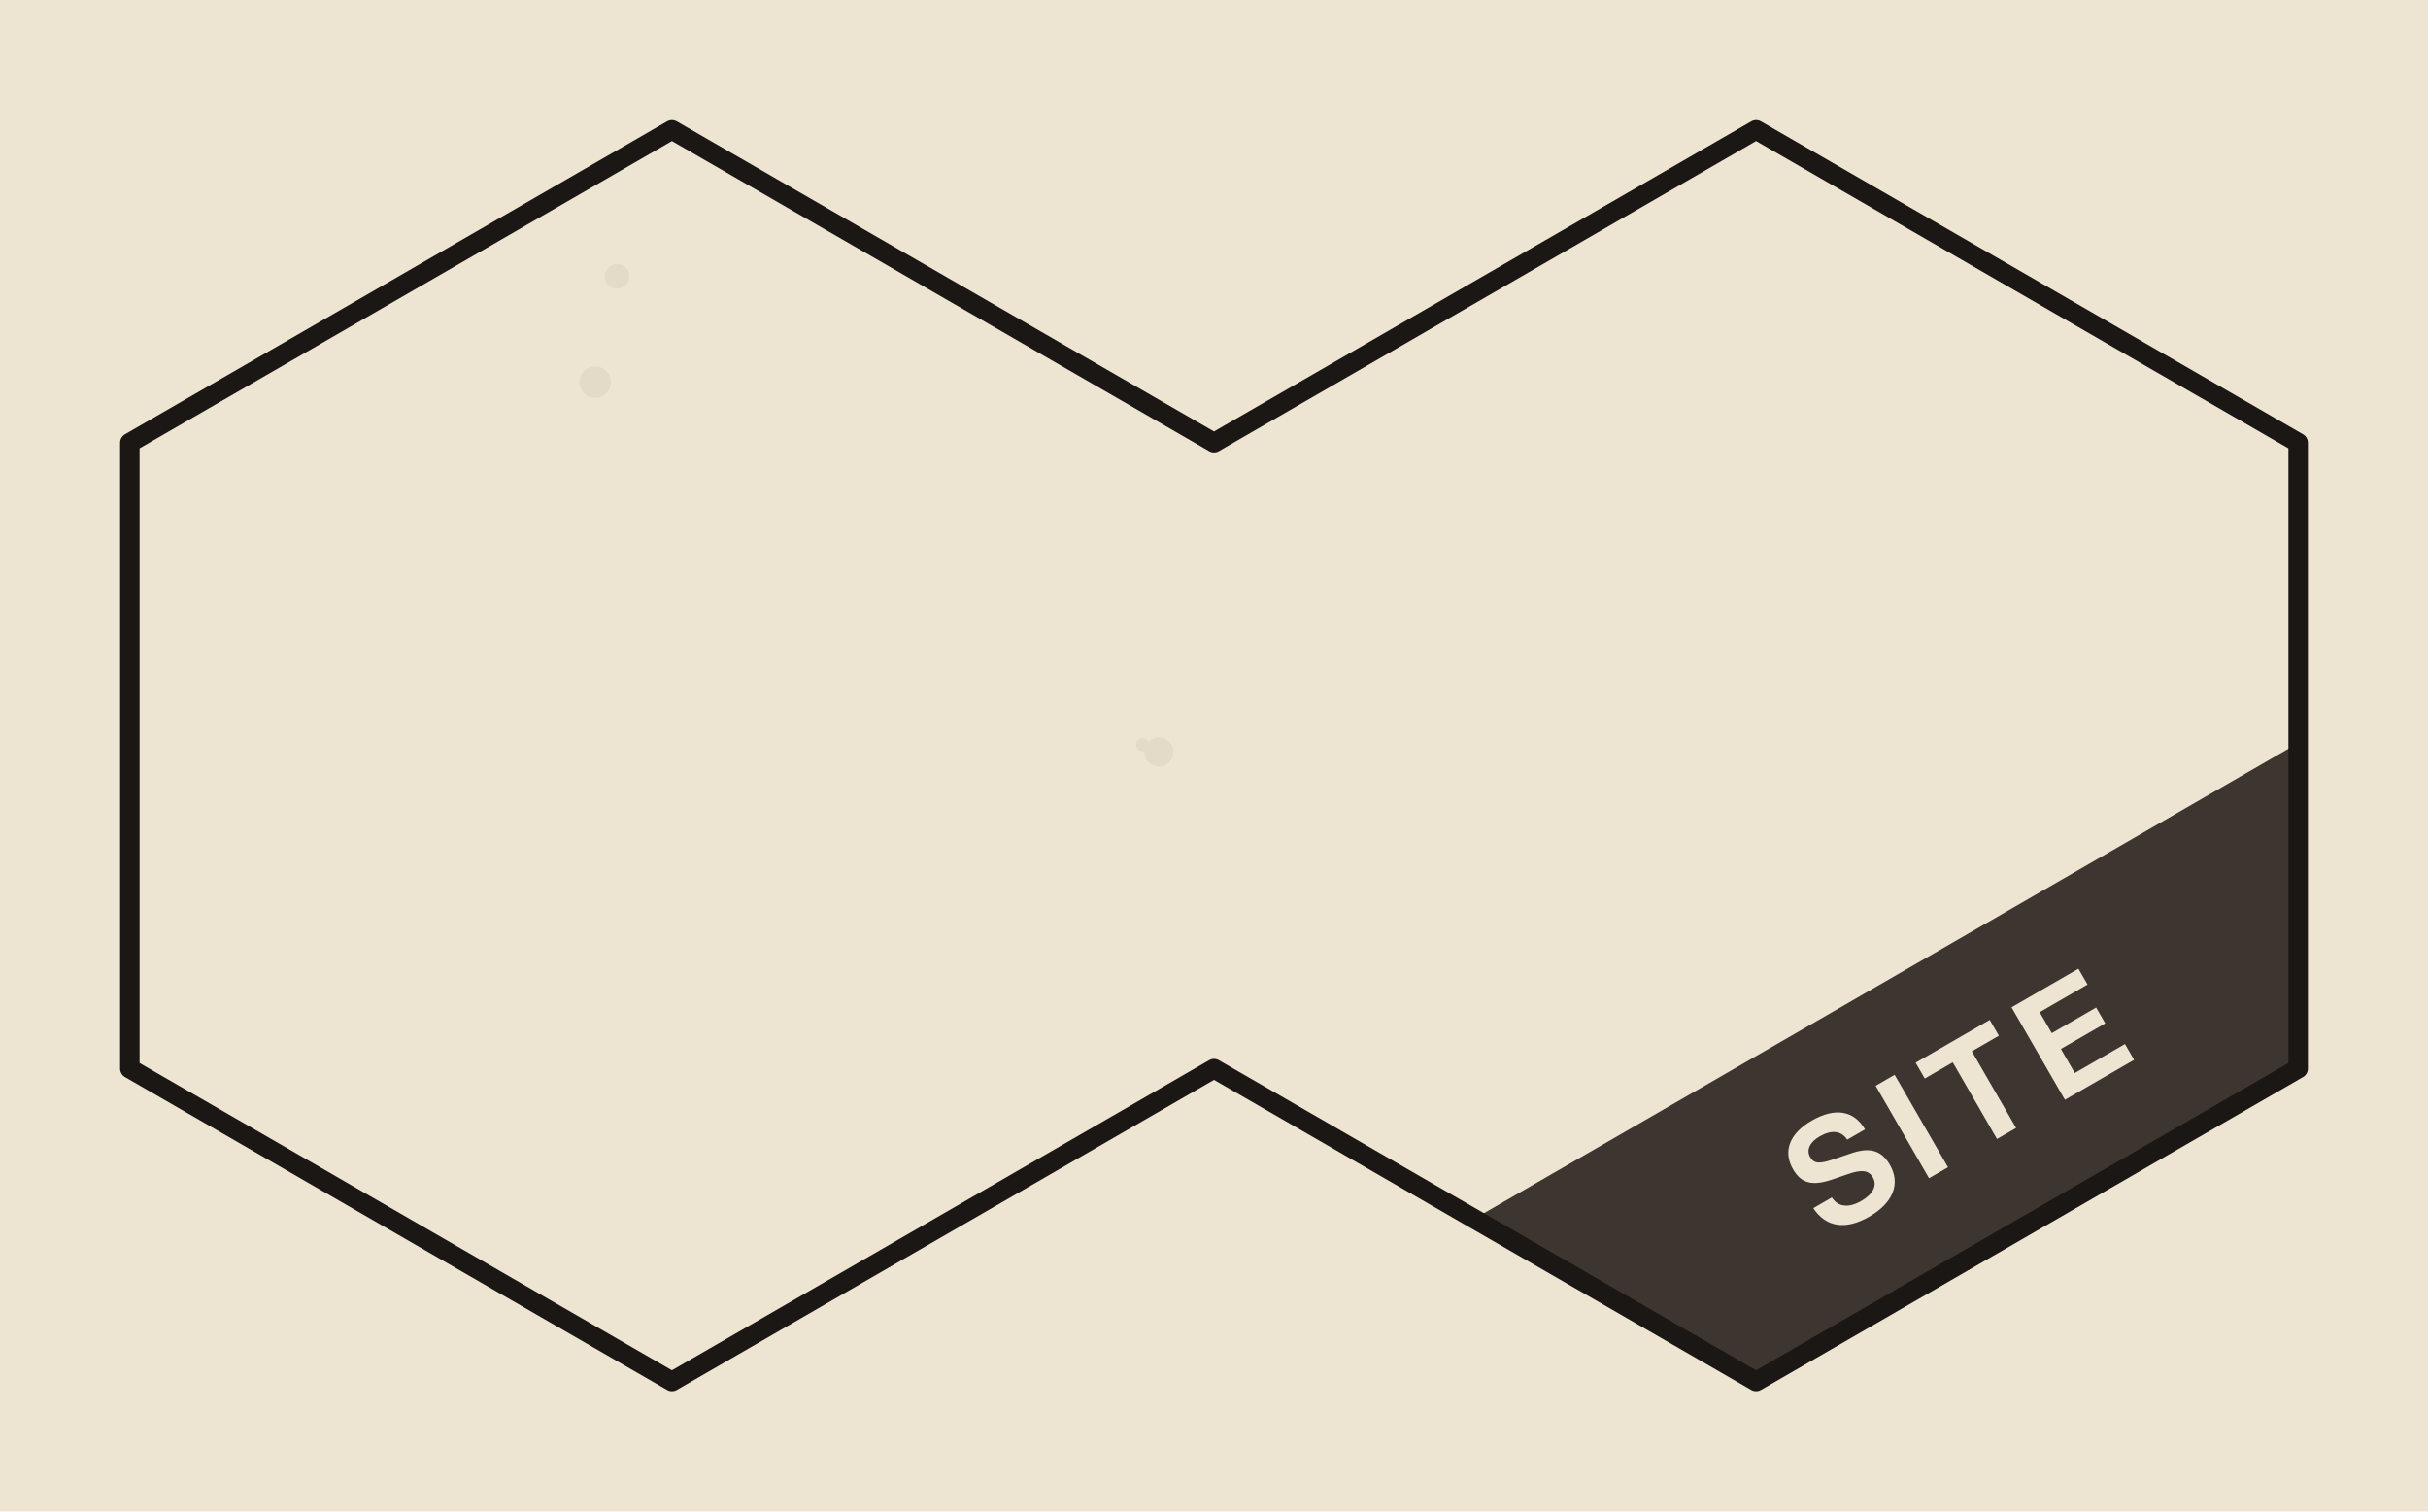
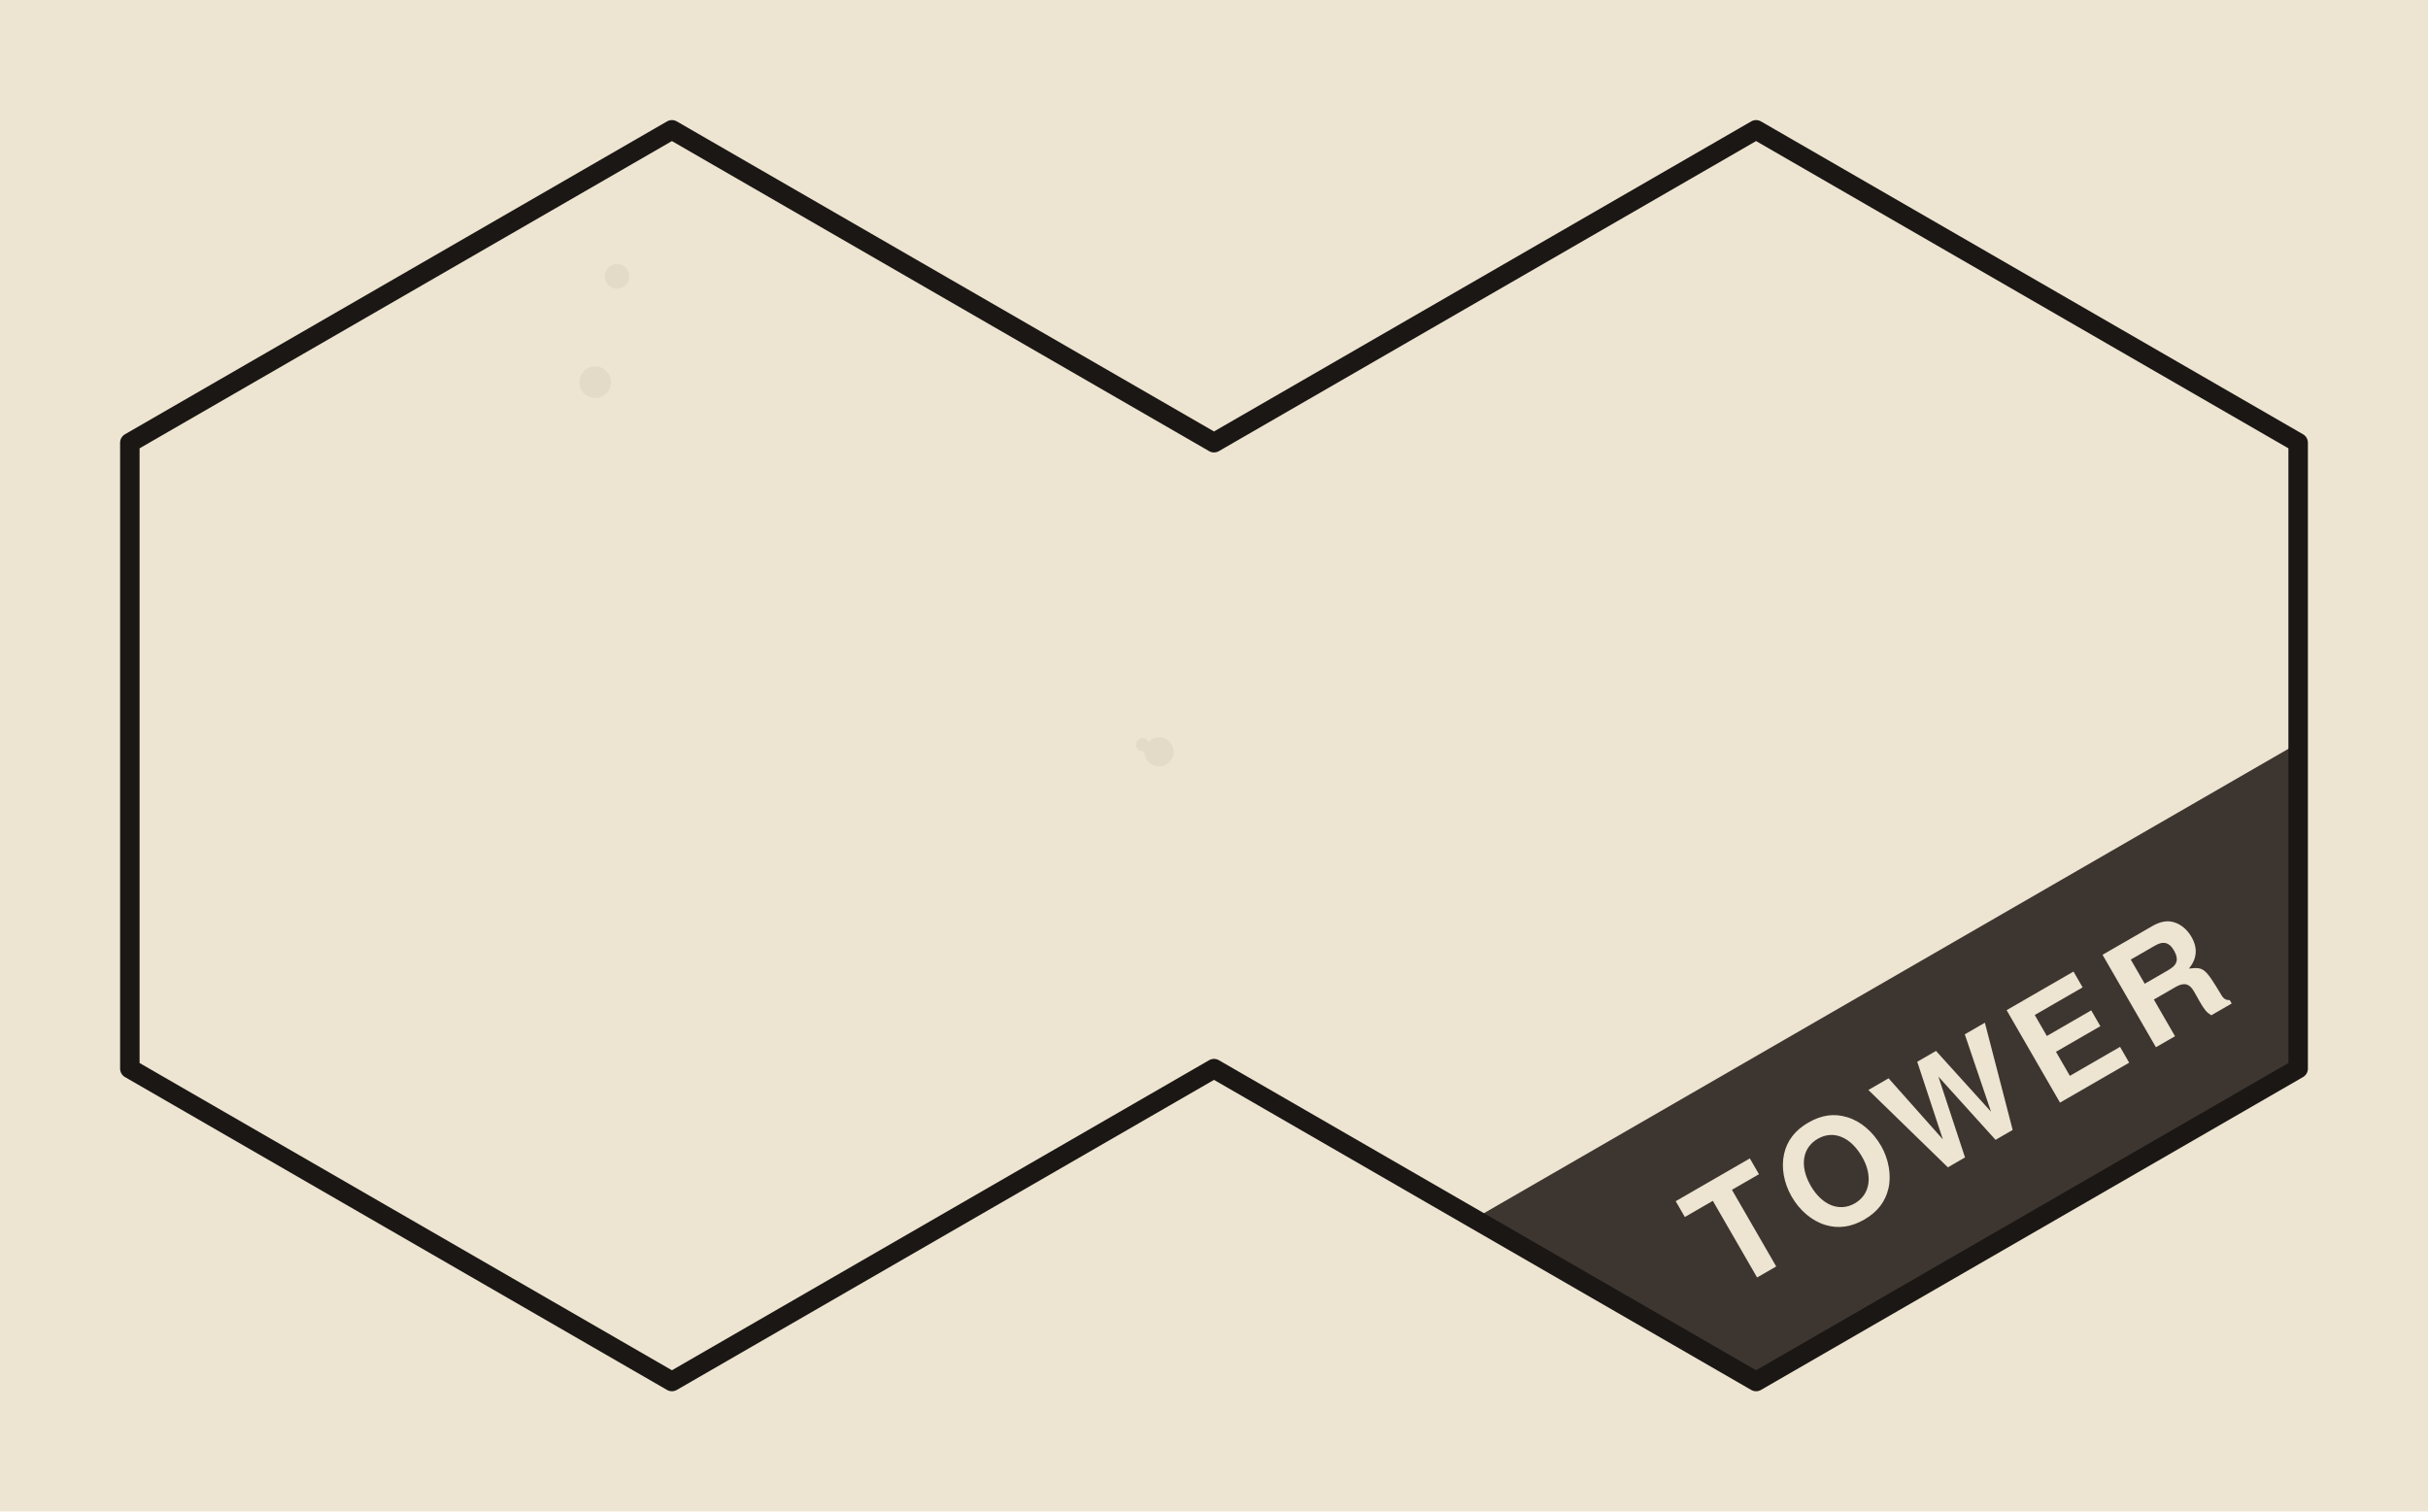
<svg xmlns="http://www.w3.org/2000/svg" viewBox="0 0 299.2 186.27" width="299.2" height="186.27" font-family="Georgia, 'Iowan Old Style', 'Times New Roman', serif">
  <defs>
    <clipPath id="cut-tile-watchtower-site">
      <path d="M 0,-77.13 L 66.8,-38.57 L 66.8,38.57 L 0,77.13 L -66.8,38.57 L -66.8,-38.57 Z" transform="translate(82.8 93.13)" />
      <path d="M 133.6,-77.13 L 200.4,-38.57 L 200.4,38.57 L 133.6,77.13 L 66.8,38.57 L 66.8,-38.57 Z" transform="translate(82.8 93.13)" />
    </clipPath>
  </defs>
  <g id="wash">
    <rect x="0" y="0" width="299.2" height="186.27" fill="#EDE4D1" />
    <g clip-path="url(#cut-tile-watchtower-site)">
    
  </g>
  </g>
  <g id="ink" fill="#1A1714">
    <g clip-path="url(#cut-tile-watchtower-site)">
      <path d="M 216.4,170.27 L 283.2,131.7 L 283.2,91.59 L 181.66,150.21 Z" fill="#3D3630" />
      <g transform="rotate(-30 241.12 135.94)">
-         <text x="241.12" y="142.26" font-size="18.04" text-anchor="middle" font-family="Helvetica, Arial, sans-serif" font-weight="bold" letter-spacing="1.6" fill="#EDE4D1">SITE</text>
+         <text x="241.12" y="142.26" font-size="18.04" text-anchor="middle" font-family="Helvetica, Arial, sans-serif" font-weight="bold" letter-spacing="1.6" fill="#EDE4D1">TOWER</text>
      </g>
    </g>
    <path d="M 0,-77.13 L 66.8,-38.57 L 133.6,-77.13 L 200.4,-38.57 L 200.4,38.57 L 133.6,77.13 L 66.8,38.57 L 0,77.13 L -66.8,38.57 L -66.8,-38.57 Z" transform="translate(82.8 93.13)" fill="none" stroke="#1A1714" stroke-width="2.4" stroke-linejoin="round" />
  </g>
  <g id="grime" clip-path="url(#cut-tile-watchtower-site)">
    <g fill="#1A1714" opacity="0.05">
      <circle cx="138.1" cy="24.46" r="1.99" />
      <circle cx="142.83" cy="92.66" r="1.79" />
      <circle cx="73.34" cy="47.1" r="1.95" />
      <circle cx="140.8" cy="91.78" r="0.81" />
      <circle cx="76.04" cy="34.06" r="1.52" />
    </g>
  </g>
</svg>
